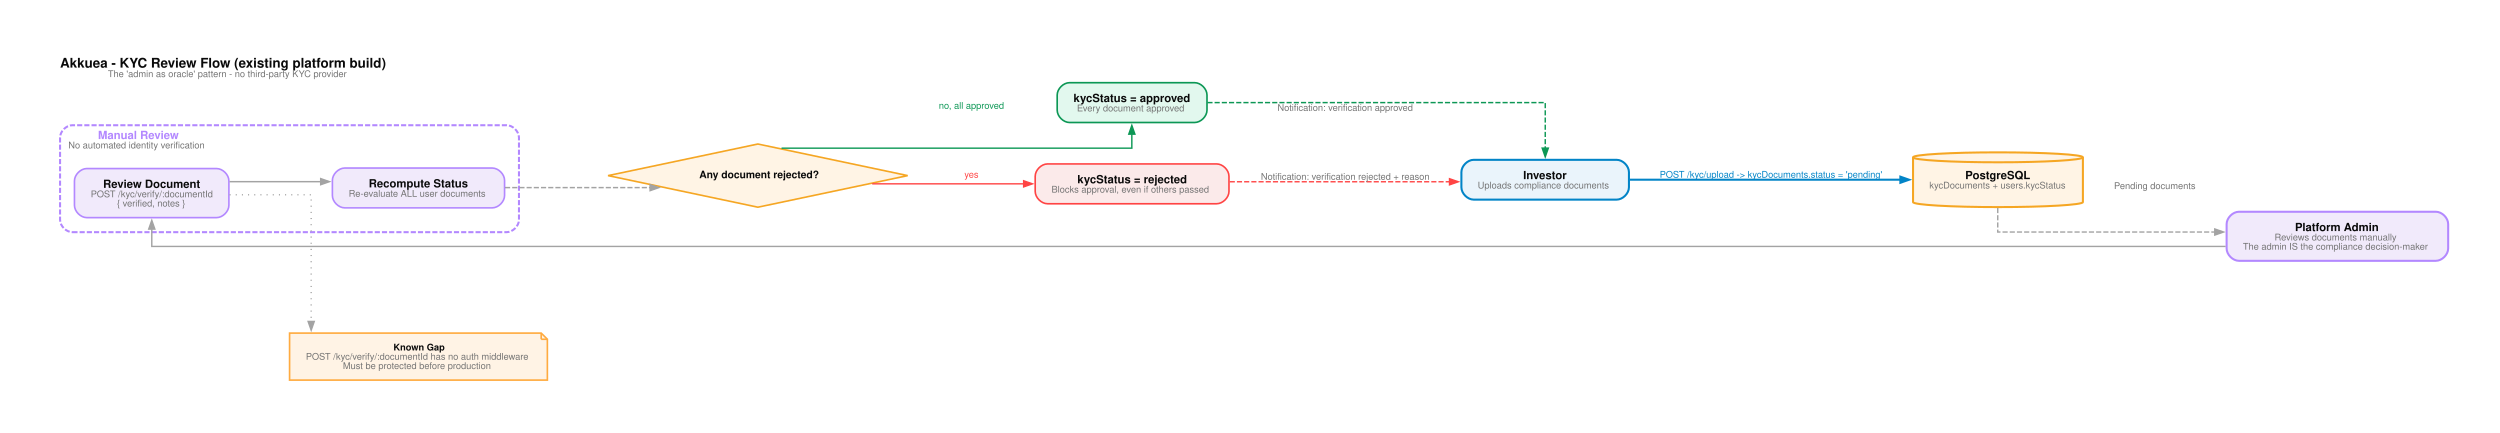
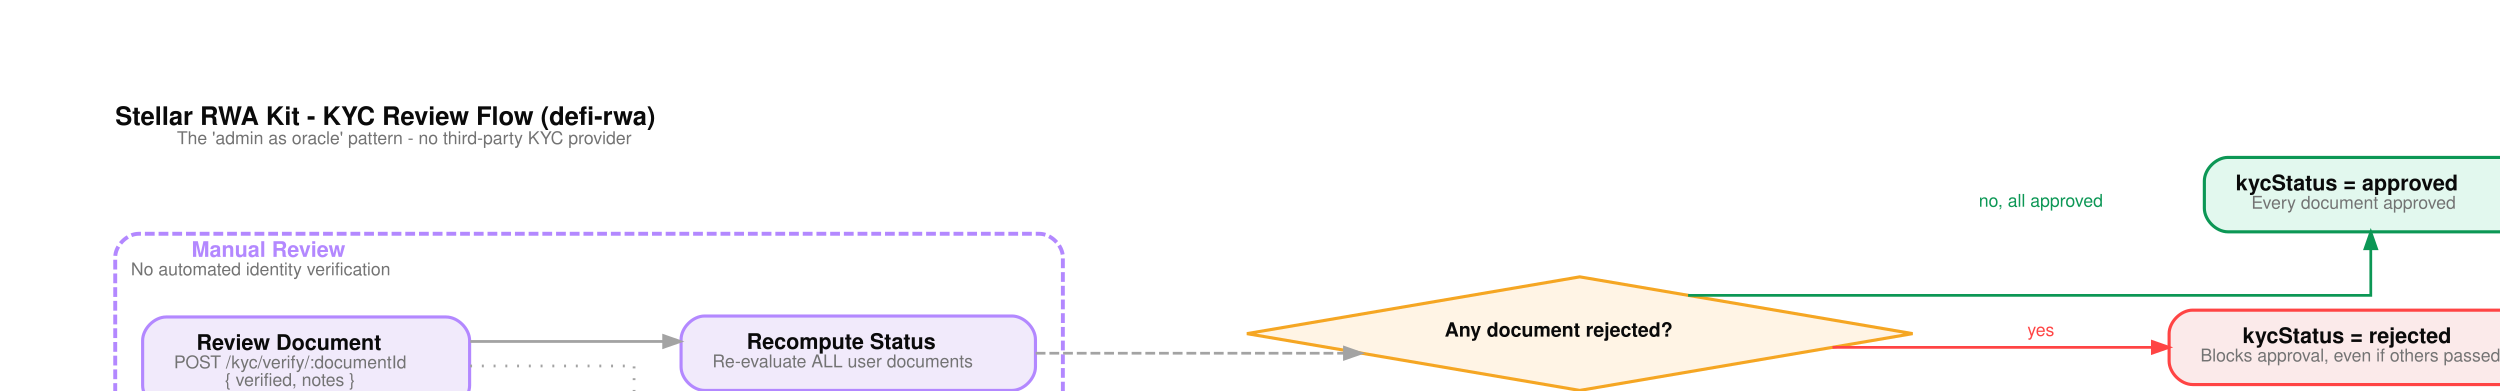
- <svg xmlns="http://www.w3.org/2000/svg" width="2100pt" height="363pt" viewBox="0.00 0.00 2100.00 363.00">
-   <g id="graph0" class="graph" transform="scale(0.863846 0.863846) rotate(0) translate(50.4 369.62)">
-     <text xml:space="preserve" text-anchor="start" x="8" y="-303.87" font-family="Helvetica,sans-Serif" font-weight="bold" font-size="13.00" fill="#0a0a0a">Akkuea - KYC Review Flow (existing platform build)</text>
-     <text xml:space="preserve" text-anchor="start" x="54.5" y="-294.67" font-family="Helvetica,sans-Serif" font-size="9.00" fill="#737373">The 'admin as oracle' pattern - no third-party KYC provider</text>
+ <svg xmlns="http://www.w3.org/2000/svg" width="2100pt" height="328pt" viewBox="0.00 0.00 1008.00 157.55">
+   <g id="graph0" class="graph" transform="scale(0.79 0.79) rotate(0) translate(50.4 366.9)">
+     <text text-anchor="start" x="8" y="-303.1" font-family="Helvetica,sans-Serif" font-weight="bold" font-size="13.00" fill="#0a0a0a">Stellar RWA Kit - KYC Review Flow (defi-rwa)</text>
+     <text text-anchor="start" x="39.5" y="-293.3" font-family="Helvetica,sans-Serif" font-size="9.00" fill="#737373">The 'admin as oracle' pattern - no third-party KYC provider</text>
    <g id="clust1" class="cluster">
-       <path fill="none" stroke="#b388ff" stroke-width="2" stroke-dasharray="5,2" d="M20,-143.86C20,-143.86 442.24,-143.86 442.24,-143.86 448.24,-143.86 454.24,-149.86 454.24,-155.86 454.24,-155.86 454.24,-235.86 454.24,-235.86 454.24,-241.86 448.24,-247.86 442.24,-247.86 442.24,-247.86 20,-247.86 20,-247.86 14,-247.86 8,-241.86 8,-235.86 8,-235.86 8,-155.86 8,-155.86 8,-149.86 14,-143.86 20,-143.86" />
-       <text xml:space="preserve" text-anchor="start" x="44.88" y="-234.41" font-family="Helvetica,sans-Serif" font-weight="bold" font-size="11.00" fill="#b388ff">Manual Review</text>
-       <text xml:space="preserve" text-anchor="start" x="16" y="-225.31" font-family="Helvetica,sans-Serif" font-size="9.00" fill="#737373">No automated identity verification</text>
+       <path fill="transparent" stroke="#b388ff" stroke-width="2" stroke-dasharray="5,2" d="M20,-143.5C20,-143.5 480,-143.5 480,-143.5 486,-143.5 492,-149.5 492,-155.5 492,-155.5 492,-235.5 492,-235.5 492,-241.5 486,-247.5 480,-247.5 480,-247.5 20,-247.5 20,-247.5 14,-247.5 8,-241.5 8,-235.5 8,-235.5 8,-155.5 8,-155.5 8,-149.5 14,-143.5 20,-143.5" />
+       <text text-anchor="start" x="47" y="-235.7" font-family="Helvetica,sans-Serif" font-weight="bold" font-size="11.00" fill="#b388ff">Manual Review</text>
+       <text text-anchor="start" x="16" y="-226.3" font-family="Helvetica,sans-Serif" font-size="9.00" fill="#737373">No automated identity verification</text>
    </g>
    <g id="node1" class="node">
-       <path fill="#eaf4fb" stroke="#0284c7" stroke-width="2" d="M1521.58,-214.22C1521.58,-214.22 1382.65,-214.22 1382.65,-214.22 1376.65,-214.22 1370.65,-208.22 1370.65,-202.22 1370.65,-202.22 1370.65,-187.5 1370.65,-187.5 1370.65,-181.5 1376.65,-175.5 1382.65,-175.5 1382.65,-175.5 1521.58,-175.5 1521.58,-175.5 1527.58,-175.5 1533.58,-181.5 1533.58,-187.5 1533.58,-187.5 1533.58,-202.22 1533.58,-202.22 1533.58,-208.22 1527.58,-214.22 1521.58,-214.22" />
-       <text xml:space="preserve" text-anchor="start" x="1430.74" y="-195.41" font-family="Helvetica,sans-Serif" font-weight="bold" font-size="11.00" fill="#0a0a0a">Investor</text>
-       <text xml:space="preserve" text-anchor="start" x="1386.49" y="-186.31" font-family="Helvetica,sans-Serif" font-size="9.00" fill="#737373">Uploads compliance documents</text>
+       <path fill="#eaf4fb" stroke="#0284c7" stroke-width="2" d="M1677,-212.5C1677,-212.5 1524,-212.5 1524,-212.5 1518,-212.5 1512,-206.5 1512,-200.5 1512,-200.5 1512,-186.5 1512,-186.5 1512,-180.5 1518,-174.5 1524,-174.5 1524,-174.5 1677,-174.5 1677,-174.5 1683,-174.5 1689,-180.5 1689,-186.5 1689,-186.5 1689,-200.5 1689,-200.5 1689,-206.5 1683,-212.5 1677,-212.5" />
+       <text text-anchor="start" x="1574.5" y="-195.7" font-family="Helvetica,sans-Serif" font-weight="bold" font-size="11.00" fill="#0a0a0a">Investor</text>
+       <text text-anchor="start" x="1528" y="-186.3" font-family="Helvetica,sans-Serif" font-size="9.00" fill="#737373">Uploads compliance documents</text>
    </g>
    <g id="node3" class="node">
-       <path fill="#fff4e5" stroke="#f5a623" stroke-width="2" d="M1975.01,-216.64C1975.01,-219.31 1937.99,-221.48 1892.42,-221.48 1846.85,-221.48 1809.83,-219.31 1809.83,-216.64 1809.83,-216.64 1809.83,-173.08 1809.83,-173.08 1809.83,-170.41 1846.85,-168.24 1892.42,-168.24 1937.99,-168.24 1975.01,-170.41 1975.01,-173.08 1975.01,-173.08 1975.01,-216.64 1975.01,-216.64" />
-       <path fill="none" stroke="#f5a623" stroke-width="2" d="M1975.01,-216.64C1975.01,-213.97 1937.99,-211.8 1892.42,-211.8 1846.85,-211.8 1809.83,-213.97 1809.83,-216.64" />
-       <text xml:space="preserve" text-anchor="start" x="1860.55" y="-195.41" font-family="Helvetica,sans-Serif" font-weight="bold" font-size="11.00" fill="#0a0a0a">PostgreSQL</text>
-       <text xml:space="preserve" text-anchor="start" x="1825.67" y="-186.31" font-family="Helvetica,sans-Serif" font-size="9.00" fill="#737373">kycDocuments + users.kycStatus</text>
+       <path fill="#fff4e5" stroke="#f5a623" stroke-width="2" d="M2183,-214.98C2183,-217.61 2141.32,-219.75 2090,-219.75 2038.68,-219.75 1997,-217.61 1997,-214.98 1997,-214.98 1997,-172.02 1997,-172.02 1997,-169.39 2038.68,-167.25 2090,-167.25 2141.32,-167.25 2183,-169.39 2183,-172.02 2183,-172.02 2183,-214.98 2183,-214.98" />
+       <path fill="none" stroke="#f5a623" stroke-width="2" d="M2183,-214.98C2183,-212.34 2141.32,-210.2 2090,-210.2 2038.68,-210.2 1997,-212.34 1997,-214.98" />
+       <text text-anchor="start" x="2053.5" y="-195.7" font-family="Helvetica,sans-Serif" font-weight="bold" font-size="11.00" fill="#0a0a0a">PostgreSQL</text>
+       <text text-anchor="start" x="2013" y="-186.3" font-family="Helvetica,sans-Serif" font-size="9.00" fill="#737373">kycDocuments + users.kycStatus</text>
    </g>
    <g id="edge1" class="edge">
-       <path fill="none" stroke="#0284c7" stroke-width="2" d="M1534.42,-194.86C1534.42,-194.86 1797.5,-194.86 1797.5,-194.86" />
-       <polygon fill="#0284c7" stroke="#0284c7" stroke-width="2" points="1797.5,-197.84 1806,-194.86 1797.5,-191.89 1797.5,-197.84" />
-       <text xml:space="preserve" text-anchor="middle" x="1671.7" y="-196.81" font-family="Helvetica,sans-Serif" font-size="9.00" fill="#0284c7">POST /kyc/upload -&gt; kycDocuments.status = 'pending'</text>
+       <path fill="none" stroke="#0284c7" stroke-width="2" d="M1689.14,-193.5C1689.14,-193.5 1988.1,-193.5 1988.1,-193.5" />
+       <polygon fill="#0284c7" stroke="#0284c7" stroke-width="2" points="1988.1,-196.48 1996.6,-193.5 1988.1,-190.53 1988.1,-196.48" />
+       <text text-anchor="middle" x="1843" y="-196.3" font-family="Helvetica,sans-Serif" font-size="9.00" fill="#0284c7">POST /kyc/upload -&gt; kycDocuments.status = 'pending'</text>
    </g>
    <g id="node2" class="node">
-       <path fill="#f1eafb" stroke="#b388ff" stroke-width="2" d="M2318.19,-163.72C2318.19,-163.72 2126.76,-163.72 2126.76,-163.72 2120.76,-163.72 2114.76,-157.72 2114.76,-151.72 2114.76,-151.72 2114.76,-128 2114.76,-128 2114.76,-122 2120.76,-116 2126.76,-116 2126.76,-116 2318.19,-116 2318.19,-116 2324.19,-116 2330.19,-122 2330.19,-128 2330.19,-128 2330.19,-151.72 2330.19,-151.72 2330.19,-157.72 2324.19,-163.72 2318.19,-163.72" />
-       <text xml:space="preserve" text-anchor="start" x="2181.22" y="-144.91" font-family="Helvetica,sans-Serif" font-weight="bold" font-size="11.00" fill="#0a0a0a">Platform Admin</text>
-       <text xml:space="preserve" text-anchor="start" x="2161.35" y="-135.81" font-family="Helvetica,sans-Serif" font-size="9.00" fill="#737373">Reviews documents manually</text>
-       <text xml:space="preserve" text-anchor="start" x="2130.6" y="-126.81" font-family="Helvetica,sans-Serif" font-size="9.00" fill="#737373">The admin IS the compliance decision-maker</text>
+       <path fill="#f1eafb" stroke="#b388ff" stroke-width="2" d="M2557,-163C2557,-163 2344,-163 2344,-163 2338,-163 2332,-157 2332,-151 2332,-151 2332,-128 2332,-128 2332,-122 2338,-116 2344,-116 2344,-116 2557,-116 2557,-116 2563,-116 2569,-122 2569,-128 2569,-128 2569,-151 2569,-151 2569,-157 2563,-163 2557,-163" />
+       <text text-anchor="start" x="2402.5" y="-146.2" font-family="Helvetica,sans-Serif" font-weight="bold" font-size="11.00" fill="#0a0a0a">Platform Admin</text>
+       <text text-anchor="start" x="2383" y="-136.8" font-family="Helvetica,sans-Serif" font-size="9.00" fill="#737373">Reviews documents manually</text>
+       <text text-anchor="start" x="2348" y="-127.8" font-family="Helvetica,sans-Serif" font-size="9.00" fill="#737373">The admin IS the compliance decision-maker</text>
    </g>
    <g id="node4" class="node">
-       <path fill="#f1eafb" stroke="#b388ff" stroke-width="1.6" d="M160.18,-205.72C160.18,-205.72 34,-205.72 34,-205.72 28,-205.72 22,-199.72 22,-193.72 22,-193.72 22,-170 22,-170 22,-164 28,-158 34,-158 34,-158 160.18,-158 160.18,-158 166.18,-158 172.18,-164 172.18,-170 172.18,-170 172.18,-193.72 172.18,-193.72 172.18,-199.72 166.18,-205.72 160.18,-205.72" />
-       <text xml:space="preserve" text-anchor="start" x="49.84" y="-186.91" font-family="Helvetica,sans-Serif" font-weight="bold" font-size="11.00" fill="#0a0a0a">Review Document</text>
-       <text xml:space="preserve" text-anchor="start" x="37.84" y="-177.81" font-family="Helvetica,sans-Serif" font-size="9.00" fill="#737373">POST /kyc/verify/:documentId</text>
-       <text xml:space="preserve" text-anchor="start" x="63.34" y="-168.81" font-family="Helvetica,sans-Serif" font-size="9.00" fill="#737373">{ verified, notes }</text>
+       <path fill="#f1eafb" stroke="#b388ff" stroke-width="1.6" d="M177,-205C177,-205 34,-205 34,-205 28,-205 22,-199 22,-193 22,-193 22,-170 22,-170 22,-164 28,-158 34,-158 34,-158 177,-158 177,-158 183,-158 189,-164 189,-170 189,-170 189,-193 189,-193 189,-199 183,-205 177,-205" />
+       <text text-anchor="start" x="49.5" y="-188.2" font-family="Helvetica,sans-Serif" font-weight="bold" font-size="11.00" fill="#0a0a0a">Review Document</text>
+       <text text-anchor="start" x="38" y="-178.8" font-family="Helvetica,sans-Serif" font-size="9.00" fill="#737373">POST /kyc/verify/:documentId</text>
+       <text text-anchor="start" x="64" y="-169.8" font-family="Helvetica,sans-Serif" font-size="9.00" fill="#737373">{ verified, notes }</text>
    </g>
    <g id="edge3" class="edge">
-       <path fill="none" stroke="#a3a3a3" stroke-width="1.4" d="M2113.79,-130C1680.17,-130 97.19,-130 97.19,-130 97.19,-130 97.19,-146.83 97.19,-146.83" />
-       <polygon fill="#a3a3a3" stroke="#a3a3a3" stroke-width="1.4" points="94.22,-146.83 97.19,-155.33 100.17,-146.83 94.22,-146.83" />
+       <path fill="none" stroke="#a3a3a3" stroke-width="1.4" d="M2331.82,-130C1855.23,-130 106,-130 106,-130 106,-130 106,-149.36 106,-149.36" />
+       <polygon fill="#a3a3a3" stroke="#a3a3a3" stroke-width="1.4" points="103.03,-149.36 106,-157.86 108.98,-149.36 103.03,-149.36" />
    </g>
    <g id="edge2" class="edge">
-       <path fill="none" stroke="#a3a3a3" stroke-width="1.4" stroke-dasharray="5,2" d="M1892.19,-167.35C1892.19,-155.36 1892.19,-144 1892.19,-144 1892.19,-144 2103.25,-144 2103.25,-144" />
-       <polygon fill="#a3a3a3" stroke="#a3a3a3" stroke-width="1.4" points="2103.25,-146.98 2111.75,-144 2103.25,-141.03 2103.25,-146.98" />
-       <text xml:space="preserve" text-anchor="middle" x="2044.88" y="-185.81" font-family="Helvetica,sans-Serif" font-size="9.00" fill="#737373">Pending documents</text>
+       <path fill="none" stroke="#a3a3a3" stroke-width="1.4" stroke-dasharray="5,2" d="M2090,-167.3C2090,-155.43 2090,-144 2090,-144 2090,-144 2323.46,-144 2323.46,-144" />
+       <polygon fill="#a3a3a3" stroke="#a3a3a3" stroke-width="1.4" points="2323.46,-146.98 2331.96,-144 2323.46,-141.03 2323.46,-146.98" />
+       <text text-anchor="middle" x="2257.5" y="-185.3" font-family="Helvetica,sans-Serif" font-size="9.00" fill="#737373">Pending documents</text>
    </g>
    <g id="node5" class="node">
-       <path fill="#f1eafb" stroke="#b388ff" stroke-width="1.6" d="M428.24,-206.22C428.24,-206.22 284.81,-206.22 284.81,-206.22 278.81,-206.22 272.81,-200.22 272.81,-194.22 272.81,-194.22 272.81,-179.5 272.81,-179.5 272.81,-173.5 278.81,-167.5 284.81,-167.5 284.81,-167.5 428.24,-167.5 428.24,-167.5 434.24,-167.5 440.24,-173.5 440.24,-179.5 440.24,-179.5 440.24,-194.22 440.24,-194.22 440.24,-200.22 434.24,-206.22 428.24,-206.22" />
-       <text xml:space="preserve" text-anchor="start" x="308.15" y="-187.41" font-family="Helvetica,sans-Serif" font-weight="bold" font-size="11.00" fill="#0a0a0a">Recompute Status</text>
-       <text xml:space="preserve" text-anchor="start" x="288.65" y="-178.31" font-family="Helvetica,sans-Serif" font-size="9.00" fill="#737373">Re-evaluate ALL user documents</text>
+       <path fill="#f1eafb" stroke="#b388ff" stroke-width="1.6" d="M466,-205.5C466,-205.5 309,-205.5 309,-205.5 303,-205.5 297,-199.5 297,-193.5 297,-193.5 297,-179.5 297,-179.5 297,-173.5 303,-167.5 309,-167.5 309,-167.5 466,-167.5 466,-167.5 472,-167.5 478,-173.5 478,-179.5 478,-179.5 478,-193.5 478,-193.5 478,-199.5 472,-205.5 466,-205.5" />
+       <text text-anchor="start" x="330.5" y="-188.7" font-family="Helvetica,sans-Serif" font-weight="bold" font-size="11.00" fill="#0a0a0a">Recompute Status</text>
+       <text text-anchor="start" x="313" y="-179.3" font-family="Helvetica,sans-Serif" font-size="9.00" fill="#737373">Re-evaluate ALL user documents</text>
    </g>
    <g id="edge4" class="edge">
-       <path fill="none" stroke="#a3a3a3" stroke-width="1.4" d="M172.83,-192.98C172.83,-192.98 261.43,-192.98 261.43,-192.98" />
-       <polygon fill="#a3a3a3" stroke="#a3a3a3" stroke-width="1.4" points="261.43,-195.96 269.93,-192.98 261.43,-190.01 261.43,-195.96" />
+       <path fill="none" stroke="#a3a3a3" stroke-width="1.4" d="M189.35,-192.5C189.35,-192.5 288.1,-192.5 288.1,-192.5" />
+       <polygon fill="#a3a3a3" stroke="#a3a3a3" stroke-width="1.4" points="288.1,-195.48 296.6,-192.5 288.1,-189.53 288.1,-195.48" />
    </g>
    <g id="node9" class="node">
-       <polygon fill="#fff3e5" stroke="#ffab40" stroke-width="1.6" points="475.86,-45.72 231.18,-45.72 231.18,0 481.86,0 481.86,-39.72 475.86,-45.72" />
-       <polyline fill="none" stroke="#ffab40" stroke-width="1.6" points="475.86,-45.72 475.86,-39.72" />
-       <polyline fill="none" stroke="#ffab40" stroke-width="1.6" points="481.86,-39.72 475.86,-39.72" />
-       <text xml:space="preserve" text-anchor="start" x="332.15" y="-28.81" font-family="Helvetica,sans-Serif" font-weight="bold" font-size="9.00" fill="#0a0a0a">Known Gap</text>
-       <text xml:space="preserve" text-anchor="start" x="247.02" y="-19.81" font-family="Helvetica,sans-Serif" font-size="9.00" fill="#737373">POST /kyc/verify/:documentId has no auth middleware</text>
-       <text xml:space="preserve" text-anchor="start" x="283.02" y="-10.81" font-family="Helvetica,sans-Serif" font-size="9.00" fill="#737373">Must be protected before production</text>
+       <polygon fill="#fff3e5" stroke="#ffab40" stroke-width="1.6" points="521,-45 248,-45 248,0 527,0 527,-39 521,-45" />
+       <polyline fill="none" stroke="#ffab40" stroke-width="1.6" points="521,-45 521,-39 " />
+       <polyline fill="none" stroke="#ffab40" stroke-width="1.6" points="527,-39 521,-39 " />
+       <text text-anchor="start" x="358.5" y="-29.8" font-family="Helvetica,sans-Serif" font-weight="bold" font-size="9.00" fill="#0a0a0a">Known Gap</text>
+       <text text-anchor="start" x="264" y="-20.8" font-family="Helvetica,sans-Serif" font-size="9.00" fill="#737373">POST /kyc/verify/:documentId has no auth middleware</text>
+       <text text-anchor="start" x="303.5" y="-11.8" font-family="Helvetica,sans-Serif" font-size="9.00" fill="#737373">Must be protected before production</text>
    </g>
    <g id="edge10" class="edge">
-       <path fill="none" stroke="#a3a3a3" stroke-width="1.4" stroke-dasharray="1,5" d="M172.82,-180.24C212.19,-180.24 252.19,-180.24 252.19,-180.24 252.19,-180.24 252.19,-57.04 252.19,-57.04" />
-       <polygon fill="#a3a3a3" stroke="#a3a3a3" stroke-width="1.4" points="255.17,-57.04 252.19,-48.54 249.22,-57.04 255.17,-57.04" />
+       <path fill="none" stroke="#a3a3a3" stroke-width="1.4" stroke-dasharray="1,5" d="M189.25,-180C231.12,-180 273,-180 273,-180 273,-180 273,-53.57 273,-53.57" />
+       <polygon fill="#a3a3a3" stroke="#a3a3a3" stroke-width="1.4" points="275.98,-53.57 273,-45.07 270.03,-53.57 275.98,-53.57" />
    </g>
    <g id="node6" class="node">
-       <polygon fill="#fff4e5" stroke="#f5a623" stroke-width="1.6" points="686.54,-229.58 540.86,-198.86 686.54,-168.14 832.22,-198.86 686.54,-229.58" />
-       <text xml:space="preserve" text-anchor="start" x="629.54" y="-196.36" font-family="Helvetica,sans-Serif" font-weight="bold" font-size="10.00" fill="#0a0a0a">Any document rejected?</text>
+       <polygon fill="#fff4e5" stroke="#f5a623" stroke-width="1.6" points="756,-225.5 586,-196.5 756,-167.5 926,-196.5 756,-225.5" />
+       <text text-anchor="start" x="687" y="-195" font-family="Helvetica,sans-Serif" font-weight="bold" font-size="10.00" fill="#0a0a0a">Any document rejected?</text>
    </g>
    <g id="edge5" class="edge">
-       <path fill="none" stroke="#a3a3a3" stroke-width="1.4" stroke-dasharray="5,2" d="M440.65,-187.18C440.65,-187.18 581.75,-187.18 581.75,-187.18" />
-       <polygon fill="#a3a3a3" stroke="#a3a3a3" stroke-width="1.4" points="581.75,-190.16 590.25,-187.18 581.75,-184.21 581.75,-190.16" />
+       <path fill="none" stroke="#a3a3a3" stroke-width="1.4" stroke-dasharray="5,2" d="M478.12,-186.5C478.12,-186.5 635.81,-186.5 635.81,-186.5" />
+       <polygon fill="#a3a3a3" stroke="#a3a3a3" stroke-width="1.4" points="635.81,-189.48 644.31,-186.5 635.81,-183.53 635.81,-189.48" />
    </g>
    <g id="node7" class="node">
-       <path fill="#e2f8ee" stroke="#0c9755" stroke-width="1.6" d="M1111.28,-289.22C1111.28,-289.22 989.6,-289.22 989.6,-289.22 983.6,-289.22 977.6,-283.22 977.6,-277.22 977.6,-277.22 977.6,-262.5 977.6,-262.5 977.6,-256.5 983.6,-250.5 989.6,-250.5 989.6,-250.5 1111.28,-250.5 1111.28,-250.5 1117.28,-250.5 1123.28,-256.5 1123.28,-262.5 1123.28,-262.5 1123.28,-277.22 1123.28,-277.22 1123.28,-283.22 1117.28,-289.22 1111.28,-289.22" />
-       <text xml:space="preserve" text-anchor="start" x="993.44" y="-270.41" font-family="Helvetica,sans-Serif" font-weight="bold" font-size="11.00" fill="#0a0a0a">kycStatus = approved</text>
-       <text xml:space="preserve" text-anchor="start" x="996.81" y="-261.31" font-family="Helvetica,sans-Serif" font-size="9.00" fill="#737373">Every document approved</text>
+       <path fill="#e2f8ee" stroke="#0c9755" stroke-width="1.6" d="M1232,-286.5C1232,-286.5 1087,-286.5 1087,-286.5 1081,-286.5 1075,-280.5 1075,-274.5 1075,-274.5 1075,-260.5 1075,-260.5 1075,-254.5 1081,-248.5 1087,-248.5 1087,-248.5 1232,-248.5 1232,-248.5 1238,-248.5 1244,-254.5 1244,-260.5 1244,-260.5 1244,-274.5 1244,-274.5 1244,-280.5 1238,-286.5 1232,-286.5" />
+       <text text-anchor="start" x="1091" y="-269.7" font-family="Helvetica,sans-Serif" font-weight="bold" font-size="11.00" fill="#0a0a0a">kycStatus = approved</text>
+       <text text-anchor="start" x="1099" y="-260.3" font-family="Helvetica,sans-Serif" font-size="9.00" fill="#737373">Every document approved</text>
    </g>
    <g id="edge6" class="edge">
-       <path fill="none" stroke="#0c9755" stroke-width="1.4" d="M709.56,-225.53C789.5,-225.53 1050.19,-225.53 1050.19,-225.53 1050.19,-225.53 1050.19,-239.15 1050.19,-239.15" />
-       <polygon fill="#0c9755" stroke="#0c9755" stroke-width="1.4" points="1047.22,-239.15 1050.19,-247.65 1053.17,-239.15 1047.22,-239.15" />
-       <text xml:space="preserve" text-anchor="middle" x="894.22" y="-263.81" font-family="Helvetica,sans-Serif" font-size="9.00" fill="#0c9755">no, all approved</text>
+       <path fill="none" stroke="#0c9755" stroke-width="1.4" d="M811.33,-216.06C921.97,-216.06 1160,-216.06 1160,-216.06 1160,-216.06 1160,-239.85 1160,-239.85" />
+       <polygon fill="#0c9755" stroke="#0c9755" stroke-width="1.4" points="1157.03,-239.85 1160,-248.35 1162.98,-239.85 1157.03,-239.85" />
+       <text text-anchor="middle" x="991.5" y="-261.3" font-family="Helvetica,sans-Serif" font-size="9.00" fill="#0c9755">no, all approved</text>
    </g>
    <g id="node8" class="node">
-       <path fill="#fbeaea" stroke="#ff4444" stroke-width="1.6" d="M1132.65,-210.22C1132.65,-210.22 968.22,-210.22 968.22,-210.22 962.22,-210.22 956.22,-204.22 956.22,-198.22 956.22,-198.22 956.22,-183.5 956.22,-183.5 956.22,-177.5 962.22,-171.5 968.22,-171.5 968.22,-171.5 1132.65,-171.5 1132.65,-171.5 1138.65,-171.5 1144.65,-177.5 1144.65,-183.5 1144.65,-183.5 1144.65,-198.22 1144.65,-198.22 1144.65,-204.22 1138.65,-210.22 1132.65,-210.22" />
-       <text xml:space="preserve" text-anchor="start" x="997.19" y="-191.41" font-family="Helvetica,sans-Serif" font-weight="bold" font-size="11.00" fill="#0a0a0a">kycStatus = rejected</text>
-       <text xml:space="preserve" text-anchor="start" x="972.06" y="-182.31" font-family="Helvetica,sans-Serif" font-size="9.00" fill="#737373">Blocks approval, even if others passed</text>
+       <path fill="#fbeaea" stroke="#ff4444" stroke-width="1.6" d="M1250,-208.5C1250,-208.5 1069,-208.5 1069,-208.5 1063,-208.5 1057,-202.5 1057,-196.5 1057,-196.5 1057,-182.5 1057,-182.5 1057,-176.5 1063,-170.5 1069,-170.5 1069,-170.5 1250,-170.5 1250,-170.5 1256,-170.5 1262,-176.5 1262,-182.5 1262,-182.5 1262,-196.5 1262,-196.5 1262,-202.5 1256,-208.5 1250,-208.5" />
+       <text text-anchor="start" x="1094.5" y="-191.7" font-family="Helvetica,sans-Serif" font-weight="bold" font-size="11.00" fill="#0a0a0a">kycStatus = rejected</text>
+       <text text-anchor="start" x="1073" y="-182.3" font-family="Helvetica,sans-Serif" font-size="9.00" fill="#737373">Blocks approval, even if others passed</text>
    </g>
    <g id="edge7" class="edge">
-       <path fill="none" stroke="#ff4444" stroke-width="1.4" d="M797.7,-190.86C797.7,-190.86 944.99,-190.86 944.99,-190.86" />
-       <polygon fill="#ff4444" stroke="#ff4444" stroke-width="1.4" points="944.99,-193.84 953.49,-190.86 944.99,-187.89 944.99,-193.84" />
-       <text xml:space="preserve" text-anchor="middle" x="894.22" y="-196.81" font-family="Helvetica,sans-Serif" font-size="9.00" fill="#ff4444">yes</text>
+       <path fill="none" stroke="#ff4444" stroke-width="1.4" d="M885.06,-189.5C885.06,-189.5 1048.44,-189.5 1048.44,-189.5" />
+       <polygon fill="#ff4444" stroke="#ff4444" stroke-width="1.4" points="1048.44,-192.48 1056.94,-189.5 1048.44,-186.53 1048.44,-192.48" />
+       <text text-anchor="middle" x="991.5" y="-195.3" font-family="Helvetica,sans-Serif" font-size="9.00" fill="#ff4444">yes</text>
    </g>
    <g id="edge8" class="edge">
-       <path fill="none" stroke="#0c9755" stroke-width="1.4" stroke-dasharray="5,2" d="M1123.66,-269.86C1239.54,-269.86 1452.19,-269.86 1452.19,-269.86 1452.19,-269.86 1452.19,-225.58 1452.19,-225.58" />
-       <polygon fill="#0c9755" stroke="#0c9755" stroke-width="1.4" points="1455.17,-225.58 1452.19,-217.08 1449.22,-225.58 1455.17,-225.58" />
-       <text xml:space="preserve" text-anchor="middle" x="1257.65" y="-261.81" font-family="Helvetica,sans-Serif" font-size="9.00" fill="#737373">Notification: verification approved</text>
+       <path fill="none" stroke="#0c9755" stroke-width="1.4" stroke-dasharray="5,2" d="M1244.1,-267.5C1372.3,-267.5 1601,-267.5 1601,-267.5 1601,-267.5 1601,-221.06 1601,-221.06" />
+       <polygon fill="#0c9755" stroke="#0c9755" stroke-width="1.4" points="1603.98,-221.06 1601,-212.56 1598.03,-221.06 1603.98,-221.06" />
+       <text text-anchor="middle" x="1387" y="-260.3" font-family="Helvetica,sans-Serif" font-size="9.00" fill="#737373">Notification: verification approved</text>
    </g>
    <g id="edge9" class="edge">
-       <path fill="none" stroke="#ff4444" stroke-width="1.4" stroke-dasharray="5,2" d="M1145.37,-192.86C1145.37,-192.86 1359.11,-192.86 1359.11,-192.86" />
-       <polygon fill="#ff4444" stroke="#ff4444" stroke-width="1.4" points="1359.11,-195.84 1367.61,-192.86 1359.11,-189.89 1359.11,-195.84" />
-       <text xml:space="preserve" text-anchor="middle" x="1257.65" y="-194.81" font-family="Helvetica,sans-Serif" font-size="9.00" fill="#737373">Notification: verification rejected + reason</text>
+       <path fill="none" stroke="#ff4444" stroke-width="1.4" stroke-dasharray="5,2" d="M1262.06,-191.5C1262.06,-191.5 1503.43,-191.5 1503.43,-191.5" />
+       <polygon fill="#ff4444" stroke="#ff4444" stroke-width="1.4" points="1503.43,-194.48 1511.93,-191.5 1503.43,-188.53 1503.43,-194.48" />
+       <text text-anchor="middle" x="1387" y="-194.3" font-family="Helvetica,sans-Serif" font-size="9.00" fill="#737373">Notification: verification rejected + reason</text>
    </g>
  </g>
</svg>
